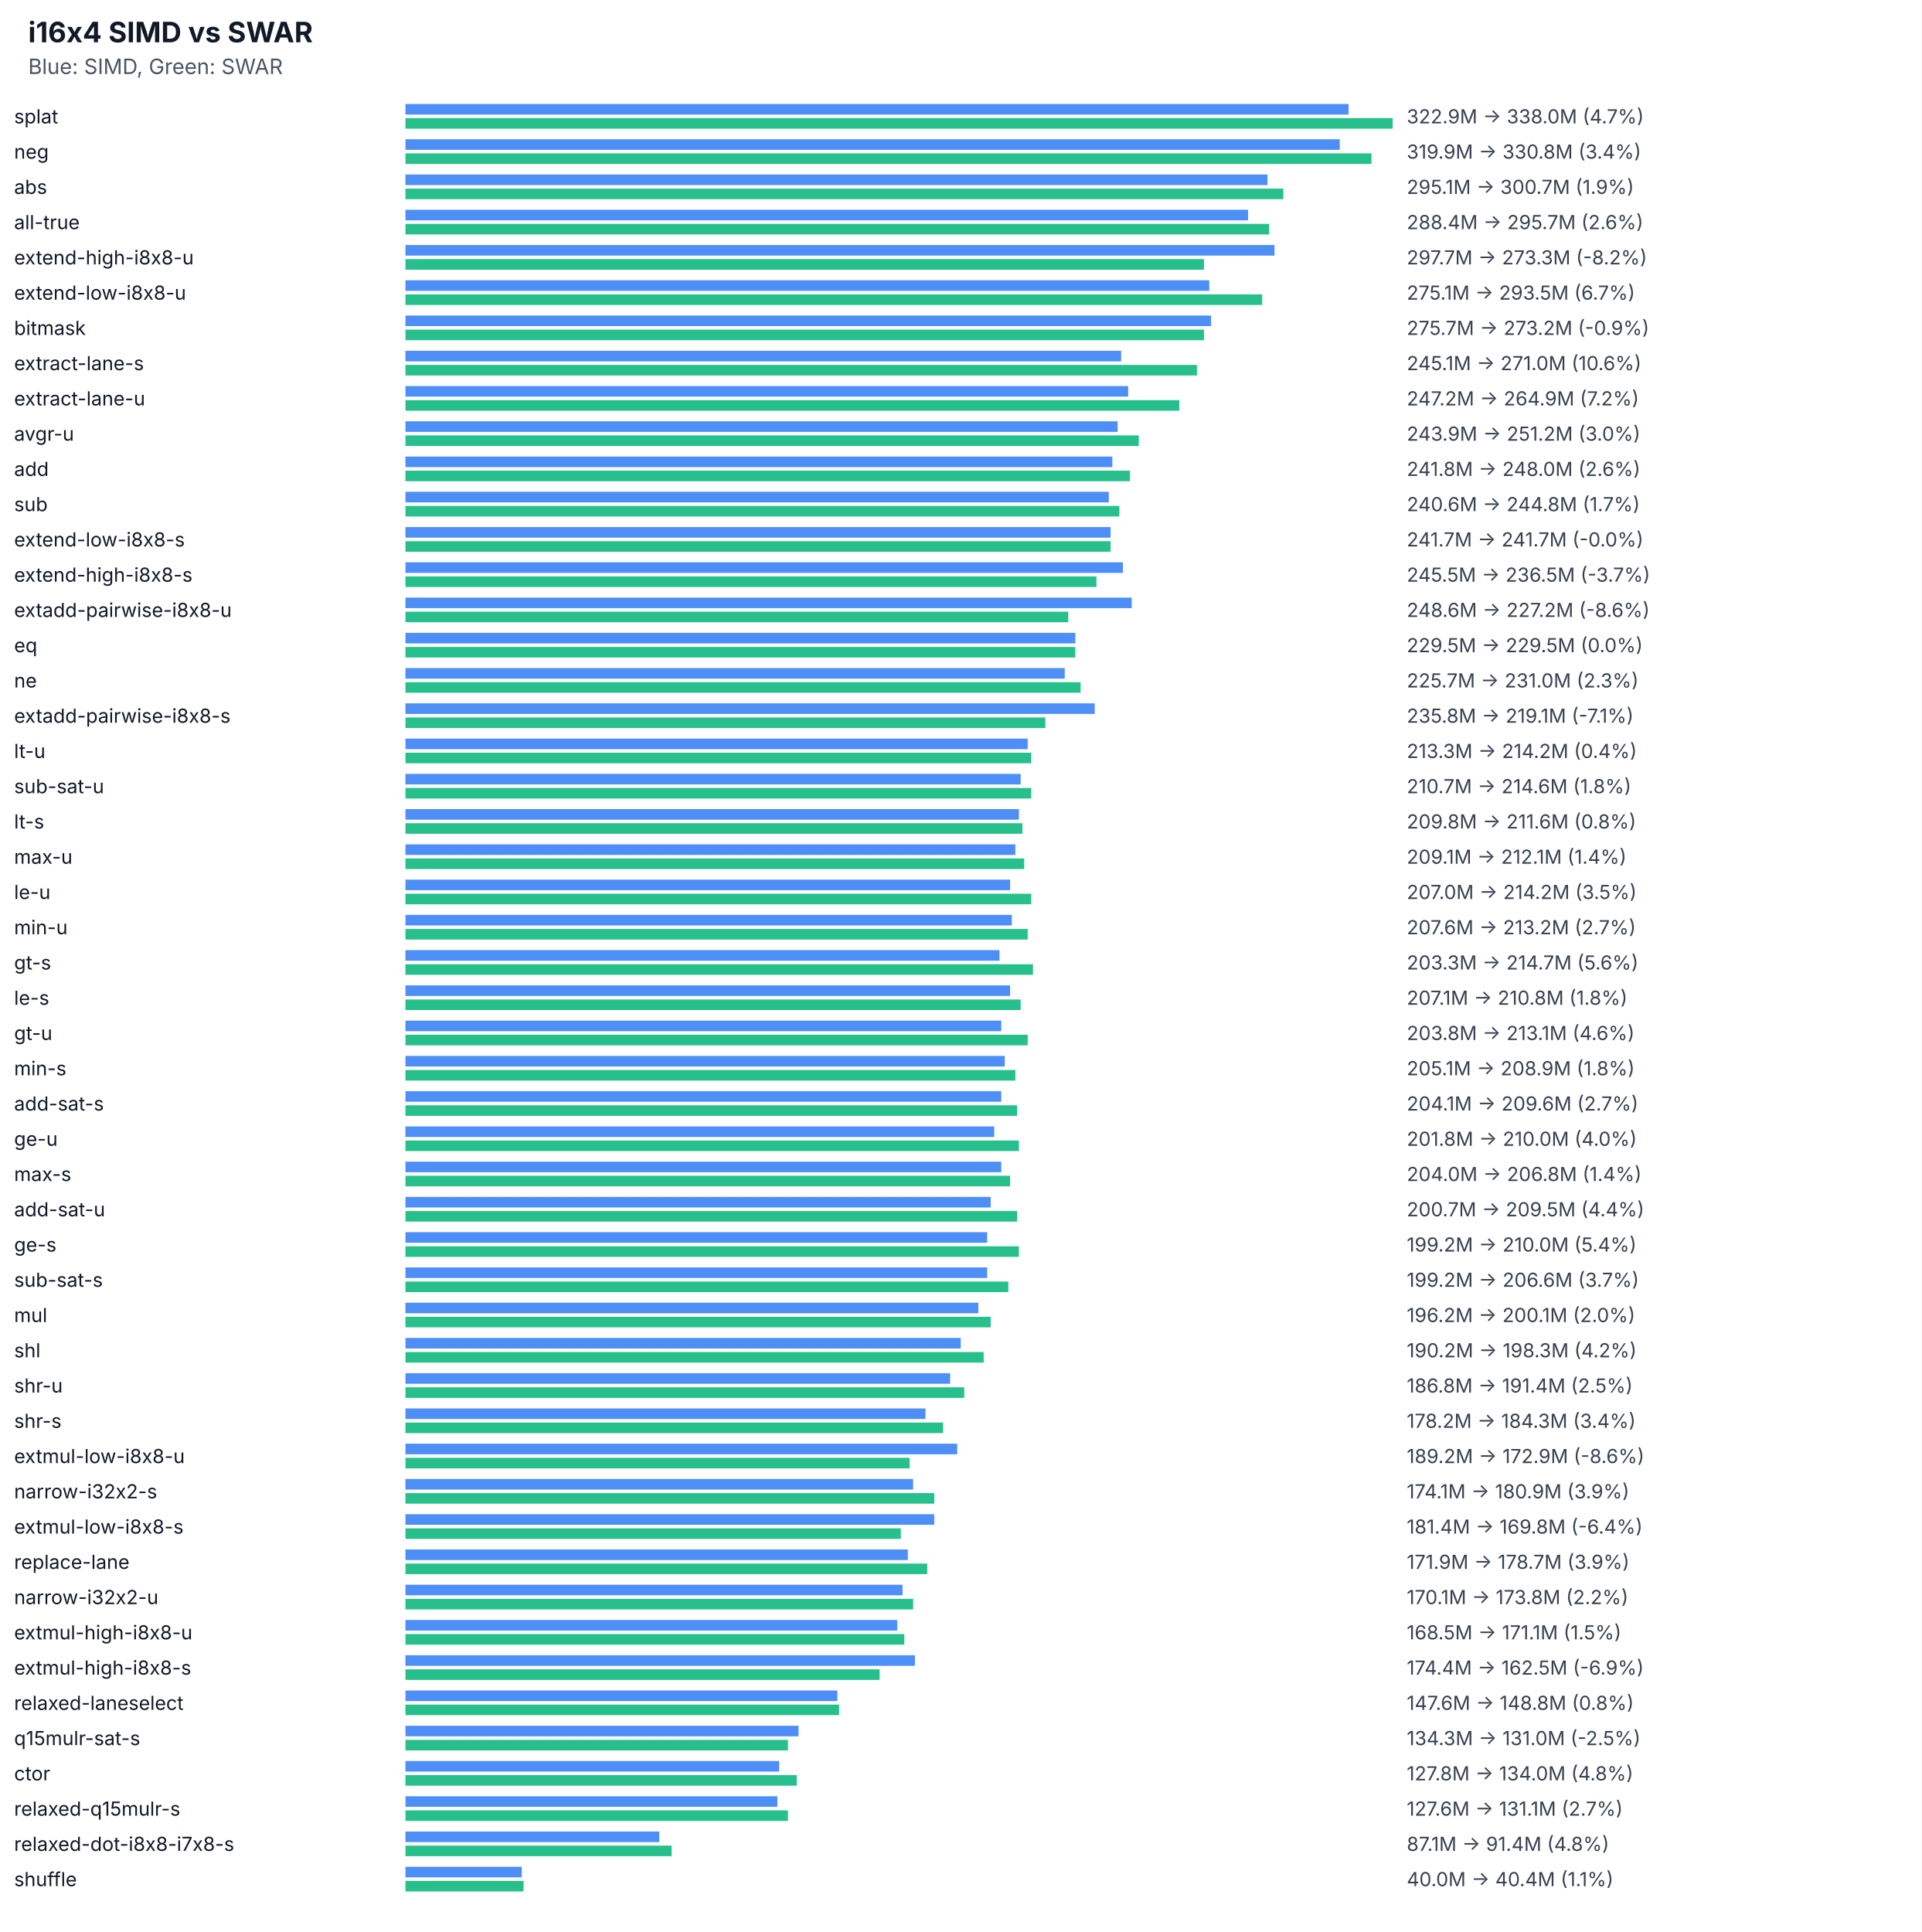
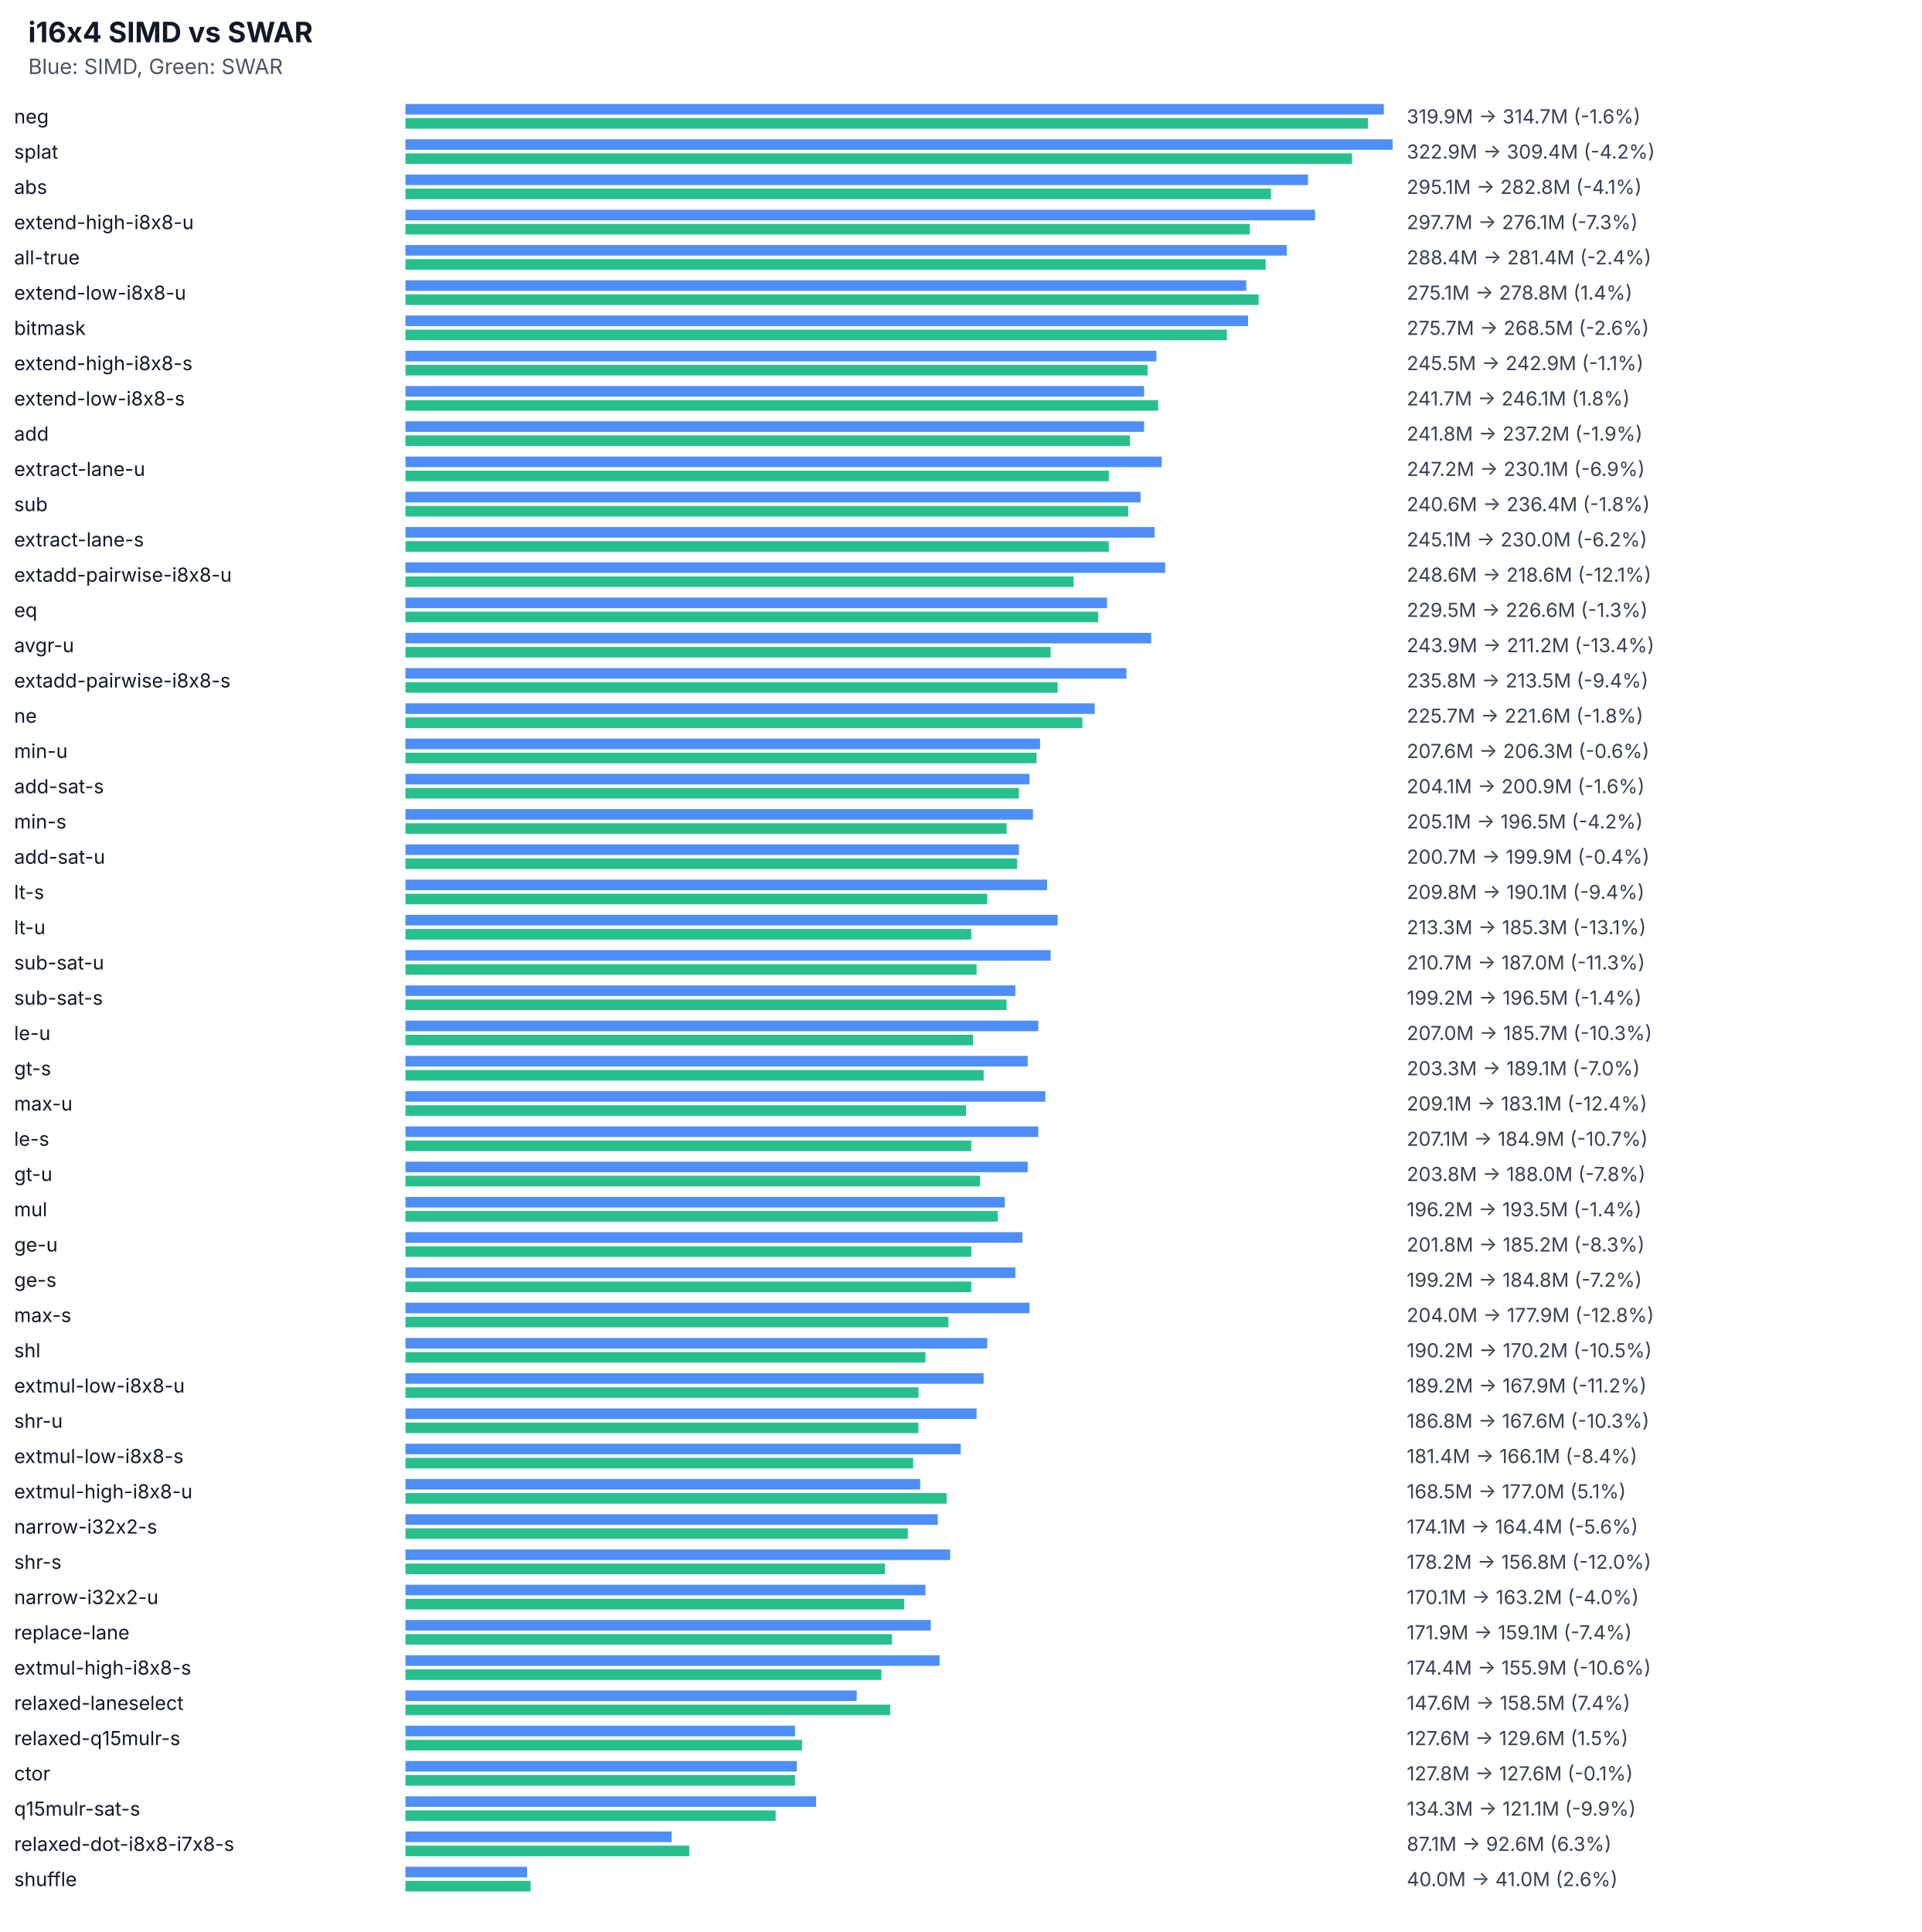
<svg xmlns="http://www.w3.org/2000/svg" width="1090" height="1096" viewBox="0 0 1090 1096">
  <rect x="0" y="0" width="1090" height="1096" fill="#ffffff" />
  <text x="16" y="24" font-family="Inter, Arial, sans-serif" font-size="16" font-weight="700" fill="#111827">i16x4 SIMD vs SWAR</text>
  <text x="16" y="42" font-family="Inter, Arial, sans-serif" font-size="12" fill="#4b5563">Blue: SIMD, Green: SWAR</text>
-   <text x="8" y="70" font-family="Inter, Arial, sans-serif" font-size="11" fill="#111827">splat</text>
-   <rect x="230" y="59" width="535" height="6" fill="#3b82f6" opacity="0.9" />
-   <rect x="230" y="67" width="560" height="6" fill="#10b981" opacity="0.9" />
-   <text x="798" y="70" font-family="Inter, Arial, sans-serif" font-size="11" fill="#374151">322.9M -&gt; 338.0M (4.7%)</text>
-   <text x="8" y="90" font-family="Inter, Arial, sans-serif" font-size="11" fill="#111827">neg</text>
-   <rect x="230" y="79" width="530" height="6" fill="#3b82f6" opacity="0.9" />
-   <rect x="230" y="87" width="548" height="6" fill="#10b981" opacity="0.9" />
-   <text x="798" y="90" font-family="Inter, Arial, sans-serif" font-size="11" fill="#374151">319.9M -&gt; 330.8M (3.4%)</text>
+   <text x="8" y="70" font-family="Inter, Arial, sans-serif" font-size="11" fill="#111827">neg</text>
+   <rect x="230" y="59" width="555" height="6" fill="#3b82f6" opacity="0.9" />
+   <rect x="230" y="67" width="546" height="6" fill="#10b981" opacity="0.9" />
+   <text x="798" y="70" font-family="Inter, Arial, sans-serif" font-size="11" fill="#374151">319.9M -&gt; 314.7M (-1.6%)</text>
+   <text x="8" y="90" font-family="Inter, Arial, sans-serif" font-size="11" fill="#111827">splat</text>
+   <rect x="230" y="79" width="560" height="6" fill="#3b82f6" opacity="0.9" />
+   <rect x="230" y="87" width="537" height="6" fill="#10b981" opacity="0.9" />
+   <text x="798" y="90" font-family="Inter, Arial, sans-serif" font-size="11" fill="#374151">322.9M -&gt; 309.4M (-4.2%)</text>
  <text x="8" y="110" font-family="Inter, Arial, sans-serif" font-size="11" fill="#111827">abs</text>
-   <rect x="230" y="99" width="489" height="6" fill="#3b82f6" opacity="0.9" />
-   <rect x="230" y="107" width="498" height="6" fill="#10b981" opacity="0.9" />
-   <text x="798" y="110" font-family="Inter, Arial, sans-serif" font-size="11" fill="#374151">295.1M -&gt; 300.7M (1.9%)</text>
-   <text x="8" y="130" font-family="Inter, Arial, sans-serif" font-size="11" fill="#111827">all-true</text>
-   <rect x="230" y="119" width="478" height="6" fill="#3b82f6" opacity="0.9" />
-   <rect x="230" y="127" width="490" height="6" fill="#10b981" opacity="0.9" />
-   <text x="798" y="130" font-family="Inter, Arial, sans-serif" font-size="11" fill="#374151">288.4M -&gt; 295.7M (2.6%)</text>
-   <text x="8" y="150" font-family="Inter, Arial, sans-serif" font-size="11" fill="#111827">extend-high-i8x8-u</text>
-   <rect x="230" y="139" width="493" height="6" fill="#3b82f6" opacity="0.9" />
-   <rect x="230" y="147" width="453" height="6" fill="#10b981" opacity="0.9" />
-   <text x="798" y="150" font-family="Inter, Arial, sans-serif" font-size="11" fill="#374151">297.7M -&gt; 273.3M (-8.2%)</text>
+   <rect x="230" y="99" width="512" height="6" fill="#3b82f6" opacity="0.9" />
+   <rect x="230" y="107" width="491" height="6" fill="#10b981" opacity="0.9" />
+   <text x="798" y="110" font-family="Inter, Arial, sans-serif" font-size="11" fill="#374151">295.1M -&gt; 282.8M (-4.1%)</text>
+   <text x="8" y="130" font-family="Inter, Arial, sans-serif" font-size="11" fill="#111827">extend-high-i8x8-u</text>
+   <rect x="230" y="119" width="516" height="6" fill="#3b82f6" opacity="0.9" />
+   <rect x="230" y="127" width="479" height="6" fill="#10b981" opacity="0.9" />
+   <text x="798" y="130" font-family="Inter, Arial, sans-serif" font-size="11" fill="#374151">297.7M -&gt; 276.1M (-7.3%)</text>
+   <text x="8" y="150" font-family="Inter, Arial, sans-serif" font-size="11" fill="#111827">all-true</text>
+   <rect x="230" y="139" width="500" height="6" fill="#3b82f6" opacity="0.9" />
+   <rect x="230" y="147" width="488" height="6" fill="#10b981" opacity="0.9" />
+   <text x="798" y="150" font-family="Inter, Arial, sans-serif" font-size="11" fill="#374151">288.4M -&gt; 281.4M (-2.4%)</text>
  <text x="8" y="170" font-family="Inter, Arial, sans-serif" font-size="11" fill="#111827">extend-low-i8x8-u</text>
-   <rect x="230" y="159" width="456" height="6" fill="#3b82f6" opacity="0.9" />
-   <rect x="230" y="167" width="486" height="6" fill="#10b981" opacity="0.9" />
-   <text x="798" y="170" font-family="Inter, Arial, sans-serif" font-size="11" fill="#374151">275.1M -&gt; 293.5M (6.7%)</text>
+   <rect x="230" y="159" width="477" height="6" fill="#3b82f6" opacity="0.9" />
+   <rect x="230" y="167" width="484" height="6" fill="#10b981" opacity="0.9" />
+   <text x="798" y="170" font-family="Inter, Arial, sans-serif" font-size="11" fill="#374151">275.1M -&gt; 278.8M (1.4%)</text>
  <text x="8" y="190" font-family="Inter, Arial, sans-serif" font-size="11" fill="#111827">bitmask</text>
-   <rect x="230" y="179" width="457" height="6" fill="#3b82f6" opacity="0.9" />
-   <rect x="230" y="187" width="453" height="6" fill="#10b981" opacity="0.9" />
-   <text x="798" y="190" font-family="Inter, Arial, sans-serif" font-size="11" fill="#374151">275.7M -&gt; 273.2M (-0.9%)</text>
-   <text x="8" y="210" font-family="Inter, Arial, sans-serif" font-size="11" fill="#111827">extract-lane-s</text>
-   <rect x="230" y="199" width="406" height="6" fill="#3b82f6" opacity="0.9" />
-   <rect x="230" y="207" width="449" height="6" fill="#10b981" opacity="0.9" />
-   <text x="798" y="210" font-family="Inter, Arial, sans-serif" font-size="11" fill="#374151">245.1M -&gt; 271.0M (10.6%)</text>
-   <text x="8" y="230" font-family="Inter, Arial, sans-serif" font-size="11" fill="#111827">extract-lane-u</text>
-   <rect x="230" y="219" width="410" height="6" fill="#3b82f6" opacity="0.9" />
-   <rect x="230" y="227" width="439" height="6" fill="#10b981" opacity="0.9" />
-   <text x="798" y="230" font-family="Inter, Arial, sans-serif" font-size="11" fill="#374151">247.2M -&gt; 264.9M (7.2%)</text>
-   <text x="8" y="250" font-family="Inter, Arial, sans-serif" font-size="11" fill="#111827">avgr-u</text>
-   <rect x="230" y="239" width="404" height="6" fill="#3b82f6" opacity="0.9" />
-   <rect x="230" y="247" width="416" height="6" fill="#10b981" opacity="0.9" />
-   <text x="798" y="250" font-family="Inter, Arial, sans-serif" font-size="11" fill="#374151">243.9M -&gt; 251.2M (3.0%)</text>
-   <text x="8" y="270" font-family="Inter, Arial, sans-serif" font-size="11" fill="#111827">add</text>
-   <rect x="230" y="259" width="401" height="6" fill="#3b82f6" opacity="0.9" />
-   <rect x="230" y="267" width="411" height="6" fill="#10b981" opacity="0.9" />
-   <text x="798" y="270" font-family="Inter, Arial, sans-serif" font-size="11" fill="#374151">241.8M -&gt; 248.0M (2.6%)</text>
+   <rect x="230" y="179" width="478" height="6" fill="#3b82f6" opacity="0.9" />
+   <rect x="230" y="187" width="466" height="6" fill="#10b981" opacity="0.9" />
+   <text x="798" y="190" font-family="Inter, Arial, sans-serif" font-size="11" fill="#374151">275.7M -&gt; 268.5M (-2.6%)</text>
+   <text x="8" y="210" font-family="Inter, Arial, sans-serif" font-size="11" fill="#111827">extend-high-i8x8-s</text>
+   <rect x="230" y="199" width="426" height="6" fill="#3b82f6" opacity="0.9" />
+   <rect x="230" y="207" width="421" height="6" fill="#10b981" opacity="0.9" />
+   <text x="798" y="210" font-family="Inter, Arial, sans-serif" font-size="11" fill="#374151">245.5M -&gt; 242.9M (-1.1%)</text>
+   <text x="8" y="230" font-family="Inter, Arial, sans-serif" font-size="11" fill="#111827">extend-low-i8x8-s</text>
+   <rect x="230" y="219" width="419" height="6" fill="#3b82f6" opacity="0.9" />
+   <rect x="230" y="227" width="427" height="6" fill="#10b981" opacity="0.9" />
+   <text x="798" y="230" font-family="Inter, Arial, sans-serif" font-size="11" fill="#374151">241.7M -&gt; 246.1M (1.8%)</text>
+   <text x="8" y="250" font-family="Inter, Arial, sans-serif" font-size="11" fill="#111827">add</text>
+   <rect x="230" y="239" width="419" height="6" fill="#3b82f6" opacity="0.9" />
+   <rect x="230" y="247" width="411" height="6" fill="#10b981" opacity="0.9" />
+   <text x="798" y="250" font-family="Inter, Arial, sans-serif" font-size="11" fill="#374151">241.8M -&gt; 237.2M (-1.9%)</text>
+   <text x="8" y="270" font-family="Inter, Arial, sans-serif" font-size="11" fill="#111827">extract-lane-u</text>
+   <rect x="230" y="259" width="429" height="6" fill="#3b82f6" opacity="0.9" />
+   <rect x="230" y="267" width="399" height="6" fill="#10b981" opacity="0.9" />
+   <text x="798" y="270" font-family="Inter, Arial, sans-serif" font-size="11" fill="#374151">247.2M -&gt; 230.1M (-6.9%)</text>
  <text x="8" y="290" font-family="Inter, Arial, sans-serif" font-size="11" fill="#111827">sub</text>
-   <rect x="230" y="279" width="399" height="6" fill="#3b82f6" opacity="0.9" />
-   <rect x="230" y="287" width="405" height="6" fill="#10b981" opacity="0.9" />
-   <text x="798" y="290" font-family="Inter, Arial, sans-serif" font-size="11" fill="#374151">240.6M -&gt; 244.8M (1.7%)</text>
-   <text x="8" y="310" font-family="Inter, Arial, sans-serif" font-size="11" fill="#111827">extend-low-i8x8-s</text>
-   <rect x="230" y="299" width="400" height="6" fill="#3b82f6" opacity="0.9" />
-   <rect x="230" y="307" width="400" height="6" fill="#10b981" opacity="0.9" />
-   <text x="798" y="310" font-family="Inter, Arial, sans-serif" font-size="11" fill="#374151">241.7M -&gt; 241.7M (-0.0%)</text>
-   <text x="8" y="330" font-family="Inter, Arial, sans-serif" font-size="11" fill="#111827">extend-high-i8x8-s</text>
-   <rect x="230" y="319" width="407" height="6" fill="#3b82f6" opacity="0.9" />
-   <rect x="230" y="327" width="392" height="6" fill="#10b981" opacity="0.9" />
-   <text x="798" y="330" font-family="Inter, Arial, sans-serif" font-size="11" fill="#374151">245.5M -&gt; 236.5M (-3.7%)</text>
-   <text x="8" y="350" font-family="Inter, Arial, sans-serif" font-size="11" fill="#111827">extadd-pairwise-i8x8-u</text>
-   <rect x="230" y="339" width="412" height="6" fill="#3b82f6" opacity="0.9" />
-   <rect x="230" y="347" width="376" height="6" fill="#10b981" opacity="0.9" />
-   <text x="798" y="350" font-family="Inter, Arial, sans-serif" font-size="11" fill="#374151">248.6M -&gt; 227.2M (-8.6%)</text>
-   <text x="8" y="370" font-family="Inter, Arial, sans-serif" font-size="11" fill="#111827">eq</text>
-   <rect x="230" y="359" width="380" height="6" fill="#3b82f6" opacity="0.9" />
-   <rect x="230" y="367" width="380" height="6" fill="#10b981" opacity="0.9" />
-   <text x="798" y="370" font-family="Inter, Arial, sans-serif" font-size="11" fill="#374151">229.5M -&gt; 229.5M (0.0%)</text>
-   <text x="8" y="390" font-family="Inter, Arial, sans-serif" font-size="11" fill="#111827">ne</text>
-   <rect x="230" y="379" width="374" height="6" fill="#3b82f6" opacity="0.9" />
-   <rect x="230" y="387" width="383" height="6" fill="#10b981" opacity="0.9" />
-   <text x="798" y="390" font-family="Inter, Arial, sans-serif" font-size="11" fill="#374151">225.7M -&gt; 231.0M (2.3%)</text>
-   <text x="8" y="410" font-family="Inter, Arial, sans-serif" font-size="11" fill="#111827">extadd-pairwise-i8x8-s</text>
+   <rect x="230" y="279" width="417" height="6" fill="#3b82f6" opacity="0.9" />
+   <rect x="230" y="287" width="410" height="6" fill="#10b981" opacity="0.9" />
+   <text x="798" y="290" font-family="Inter, Arial, sans-serif" font-size="11" fill="#374151">240.6M -&gt; 236.4M (-1.8%)</text>
+   <text x="8" y="310" font-family="Inter, Arial, sans-serif" font-size="11" fill="#111827">extract-lane-s</text>
+   <rect x="230" y="299" width="425" height="6" fill="#3b82f6" opacity="0.9" />
+   <rect x="230" y="307" width="399" height="6" fill="#10b981" opacity="0.9" />
+   <text x="798" y="310" font-family="Inter, Arial, sans-serif" font-size="11" fill="#374151">245.1M -&gt; 230.0M (-6.2%)</text>
+   <text x="8" y="330" font-family="Inter, Arial, sans-serif" font-size="11" fill="#111827">extadd-pairwise-i8x8-u</text>
+   <rect x="230" y="319" width="431" height="6" fill="#3b82f6" opacity="0.9" />
+   <rect x="230" y="327" width="379" height="6" fill="#10b981" opacity="0.9" />
+   <text x="798" y="330" font-family="Inter, Arial, sans-serif" font-size="11" fill="#374151">248.6M -&gt; 218.6M (-12.1%)</text>
+   <text x="8" y="350" font-family="Inter, Arial, sans-serif" font-size="11" fill="#111827">eq</text>
+   <rect x="230" y="339" width="398" height="6" fill="#3b82f6" opacity="0.9" />
+   <rect x="230" y="347" width="393" height="6" fill="#10b981" opacity="0.9" />
+   <text x="798" y="350" font-family="Inter, Arial, sans-serif" font-size="11" fill="#374151">229.5M -&gt; 226.6M (-1.3%)</text>
+   <text x="8" y="370" font-family="Inter, Arial, sans-serif" font-size="11" fill="#111827">avgr-u</text>
+   <rect x="230" y="359" width="423" height="6" fill="#3b82f6" opacity="0.9" />
+   <rect x="230" y="367" width="366" height="6" fill="#10b981" opacity="0.9" />
+   <text x="798" y="370" font-family="Inter, Arial, sans-serif" font-size="11" fill="#374151">243.9M -&gt; 211.2M (-13.4%)</text>
+   <text x="8" y="390" font-family="Inter, Arial, sans-serif" font-size="11" fill="#111827">extadd-pairwise-i8x8-s</text>
+   <rect x="230" y="379" width="409" height="6" fill="#3b82f6" opacity="0.9" />
+   <rect x="230" y="387" width="370" height="6" fill="#10b981" opacity="0.9" />
+   <text x="798" y="390" font-family="Inter, Arial, sans-serif" font-size="11" fill="#374151">235.8M -&gt; 213.5M (-9.4%)</text>
+   <text x="8" y="410" font-family="Inter, Arial, sans-serif" font-size="11" fill="#111827">ne</text>
  <rect x="230" y="399" width="391" height="6" fill="#3b82f6" opacity="0.9" />
-   <rect x="230" y="407" width="363" height="6" fill="#10b981" opacity="0.9" />
-   <text x="798" y="410" font-family="Inter, Arial, sans-serif" font-size="11" fill="#374151">235.8M -&gt; 219.1M (-7.1%)</text>
-   <text x="8" y="430" font-family="Inter, Arial, sans-serif" font-size="11" fill="#111827">lt-u</text>
-   <rect x="230" y="419" width="353" height="6" fill="#3b82f6" opacity="0.9" />
-   <rect x="230" y="427" width="355" height="6" fill="#10b981" opacity="0.9" />
-   <text x="798" y="430" font-family="Inter, Arial, sans-serif" font-size="11" fill="#374151">213.3M -&gt; 214.2M (0.4%)</text>
-   <text x="8" y="450" font-family="Inter, Arial, sans-serif" font-size="11" fill="#111827">sub-sat-u</text>
-   <rect x="230" y="439" width="349" height="6" fill="#3b82f6" opacity="0.9" />
-   <rect x="230" y="447" width="355" height="6" fill="#10b981" opacity="0.9" />
-   <text x="798" y="450" font-family="Inter, Arial, sans-serif" font-size="11" fill="#374151">210.7M -&gt; 214.6M (1.8%)</text>
-   <text x="8" y="470" font-family="Inter, Arial, sans-serif" font-size="11" fill="#111827">lt-s</text>
-   <rect x="230" y="459" width="348" height="6" fill="#3b82f6" opacity="0.9" />
-   <rect x="230" y="467" width="350" height="6" fill="#10b981" opacity="0.9" />
-   <text x="798" y="470" font-family="Inter, Arial, sans-serif" font-size="11" fill="#374151">209.8M -&gt; 211.6M (0.8%)</text>
-   <text x="8" y="490" font-family="Inter, Arial, sans-serif" font-size="11" fill="#111827">max-u</text>
-   <rect x="230" y="479" width="346" height="6" fill="#3b82f6" opacity="0.9" />
-   <rect x="230" y="487" width="351" height="6" fill="#10b981" opacity="0.9" />
-   <text x="798" y="490" font-family="Inter, Arial, sans-serif" font-size="11" fill="#374151">209.1M -&gt; 212.1M (1.4%)</text>
-   <text x="8" y="510" font-family="Inter, Arial, sans-serif" font-size="11" fill="#111827">le-u</text>
-   <rect x="230" y="499" width="343" height="6" fill="#3b82f6" opacity="0.9" />
-   <rect x="230" y="507" width="355" height="6" fill="#10b981" opacity="0.9" />
-   <text x="798" y="510" font-family="Inter, Arial, sans-serif" font-size="11" fill="#374151">207.0M -&gt; 214.2M (3.5%)</text>
-   <text x="8" y="530" font-family="Inter, Arial, sans-serif" font-size="11" fill="#111827">min-u</text>
-   <rect x="230" y="519" width="344" height="6" fill="#3b82f6" opacity="0.9" />
-   <rect x="230" y="527" width="353" height="6" fill="#10b981" opacity="0.9" />
-   <text x="798" y="530" font-family="Inter, Arial, sans-serif" font-size="11" fill="#374151">207.6M -&gt; 213.2M (2.7%)</text>
-   <text x="8" y="550" font-family="Inter, Arial, sans-serif" font-size="11" fill="#111827">gt-s</text>
-   <rect x="230" y="539" width="337" height="6" fill="#3b82f6" opacity="0.9" />
-   <rect x="230" y="547" width="356" height="6" fill="#10b981" opacity="0.9" />
-   <text x="798" y="550" font-family="Inter, Arial, sans-serif" font-size="11" fill="#374151">203.3M -&gt; 214.7M (5.6%)</text>
-   <text x="8" y="570" font-family="Inter, Arial, sans-serif" font-size="11" fill="#111827">le-s</text>
-   <rect x="230" y="559" width="343" height="6" fill="#3b82f6" opacity="0.9" />
-   <rect x="230" y="567" width="349" height="6" fill="#10b981" opacity="0.9" />
-   <text x="798" y="570" font-family="Inter, Arial, sans-serif" font-size="11" fill="#374151">207.1M -&gt; 210.8M (1.8%)</text>
-   <text x="8" y="590" font-family="Inter, Arial, sans-serif" font-size="11" fill="#111827">gt-u</text>
-   <rect x="230" y="579" width="338" height="6" fill="#3b82f6" opacity="0.9" />
-   <rect x="230" y="587" width="353" height="6" fill="#10b981" opacity="0.9" />
-   <text x="798" y="590" font-family="Inter, Arial, sans-serif" font-size="11" fill="#374151">203.8M -&gt; 213.1M (4.6%)</text>
-   <text x="8" y="610" font-family="Inter, Arial, sans-serif" font-size="11" fill="#111827">min-s</text>
-   <rect x="230" y="599" width="340" height="6" fill="#3b82f6" opacity="0.9" />
-   <rect x="230" y="607" width="346" height="6" fill="#10b981" opacity="0.9" />
-   <text x="798" y="610" font-family="Inter, Arial, sans-serif" font-size="11" fill="#374151">205.1M -&gt; 208.9M (1.8%)</text>
-   <text x="8" y="630" font-family="Inter, Arial, sans-serif" font-size="11" fill="#111827">add-sat-s</text>
-   <rect x="230" y="619" width="338" height="6" fill="#3b82f6" opacity="0.9" />
-   <rect x="230" y="627" width="347" height="6" fill="#10b981" opacity="0.9" />
-   <text x="798" y="630" font-family="Inter, Arial, sans-serif" font-size="11" fill="#374151">204.1M -&gt; 209.6M (2.7%)</text>
-   <text x="8" y="650" font-family="Inter, Arial, sans-serif" font-size="11" fill="#111827">ge-u</text>
-   <rect x="230" y="639" width="334" height="6" fill="#3b82f6" opacity="0.9" />
-   <rect x="230" y="647" width="348" height="6" fill="#10b981" opacity="0.9" />
-   <text x="798" y="650" font-family="Inter, Arial, sans-serif" font-size="11" fill="#374151">201.8M -&gt; 210.0M (4.0%)</text>
-   <text x="8" y="670" font-family="Inter, Arial, sans-serif" font-size="11" fill="#111827">max-s</text>
-   <rect x="230" y="659" width="338" height="6" fill="#3b82f6" opacity="0.9" />
-   <rect x="230" y="667" width="343" height="6" fill="#10b981" opacity="0.9" />
-   <text x="798" y="670" font-family="Inter, Arial, sans-serif" font-size="11" fill="#374151">204.0M -&gt; 206.8M (1.4%)</text>
-   <text x="8" y="690" font-family="Inter, Arial, sans-serif" font-size="11" fill="#111827">add-sat-u</text>
-   <rect x="230" y="679" width="332" height="6" fill="#3b82f6" opacity="0.9" />
-   <rect x="230" y="687" width="347" height="6" fill="#10b981" opacity="0.9" />
-   <text x="798" y="690" font-family="Inter, Arial, sans-serif" font-size="11" fill="#374151">200.7M -&gt; 209.5M (4.4%)</text>
-   <text x="8" y="710" font-family="Inter, Arial, sans-serif" font-size="11" fill="#111827">ge-s</text>
-   <rect x="230" y="699" width="330" height="6" fill="#3b82f6" opacity="0.9" />
-   <rect x="230" y="707" width="348" height="6" fill="#10b981" opacity="0.9" />
-   <text x="798" y="710" font-family="Inter, Arial, sans-serif" font-size="11" fill="#374151">199.2M -&gt; 210.0M (5.4%)</text>
-   <text x="8" y="730" font-family="Inter, Arial, sans-serif" font-size="11" fill="#111827">sub-sat-s</text>
-   <rect x="230" y="719" width="330" height="6" fill="#3b82f6" opacity="0.9" />
-   <rect x="230" y="727" width="342" height="6" fill="#10b981" opacity="0.9" />
-   <text x="798" y="730" font-family="Inter, Arial, sans-serif" font-size="11" fill="#374151">199.2M -&gt; 206.6M (3.7%)</text>
-   <text x="8" y="750" font-family="Inter, Arial, sans-serif" font-size="11" fill="#111827">mul</text>
-   <rect x="230" y="739" width="325" height="6" fill="#3b82f6" opacity="0.9" />
-   <rect x="230" y="747" width="332" height="6" fill="#10b981" opacity="0.9" />
-   <text x="798" y="750" font-family="Inter, Arial, sans-serif" font-size="11" fill="#374151">196.2M -&gt; 200.1M (2.0%)</text>
+   <rect x="230" y="407" width="384" height="6" fill="#10b981" opacity="0.9" />
+   <text x="798" y="410" font-family="Inter, Arial, sans-serif" font-size="11" fill="#374151">225.7M -&gt; 221.6M (-1.8%)</text>
+   <text x="8" y="430" font-family="Inter, Arial, sans-serif" font-size="11" fill="#111827">min-u</text>
+   <rect x="230" y="419" width="360" height="6" fill="#3b82f6" opacity="0.9" />
+   <rect x="230" y="427" width="358" height="6" fill="#10b981" opacity="0.9" />
+   <text x="798" y="430" font-family="Inter, Arial, sans-serif" font-size="11" fill="#374151">207.6M -&gt; 206.3M (-0.6%)</text>
+   <text x="8" y="450" font-family="Inter, Arial, sans-serif" font-size="11" fill="#111827">add-sat-s</text>
+   <rect x="230" y="439" width="354" height="6" fill="#3b82f6" opacity="0.9" />
+   <rect x="230" y="447" width="348" height="6" fill="#10b981" opacity="0.9" />
+   <text x="798" y="450" font-family="Inter, Arial, sans-serif" font-size="11" fill="#374151">204.1M -&gt; 200.9M (-1.6%)</text>
+   <text x="8" y="470" font-family="Inter, Arial, sans-serif" font-size="11" fill="#111827">min-s</text>
+   <rect x="230" y="459" width="356" height="6" fill="#3b82f6" opacity="0.9" />
+   <rect x="230" y="467" width="341" height="6" fill="#10b981" opacity="0.9" />
+   <text x="798" y="470" font-family="Inter, Arial, sans-serif" font-size="11" fill="#374151">205.1M -&gt; 196.5M (-4.2%)</text>
+   <text x="8" y="490" font-family="Inter, Arial, sans-serif" font-size="11" fill="#111827">add-sat-u</text>
+   <rect x="230" y="479" width="348" height="6" fill="#3b82f6" opacity="0.9" />
+   <rect x="230" y="487" width="347" height="6" fill="#10b981" opacity="0.9" />
+   <text x="798" y="490" font-family="Inter, Arial, sans-serif" font-size="11" fill="#374151">200.7M -&gt; 199.9M (-0.4%)</text>
+   <text x="8" y="510" font-family="Inter, Arial, sans-serif" font-size="11" fill="#111827">lt-s</text>
+   <rect x="230" y="499" width="364" height="6" fill="#3b82f6" opacity="0.9" />
+   <rect x="230" y="507" width="330" height="6" fill="#10b981" opacity="0.9" />
+   <text x="798" y="510" font-family="Inter, Arial, sans-serif" font-size="11" fill="#374151">209.8M -&gt; 190.1M (-9.4%)</text>
+   <text x="8" y="530" font-family="Inter, Arial, sans-serif" font-size="11" fill="#111827">lt-u</text>
+   <rect x="230" y="519" width="370" height="6" fill="#3b82f6" opacity="0.9" />
+   <rect x="230" y="527" width="321" height="6" fill="#10b981" opacity="0.9" />
+   <text x="798" y="530" font-family="Inter, Arial, sans-serif" font-size="11" fill="#374151">213.3M -&gt; 185.3M (-13.1%)</text>
+   <text x="8" y="550" font-family="Inter, Arial, sans-serif" font-size="11" fill="#111827">sub-sat-u</text>
+   <rect x="230" y="539" width="366" height="6" fill="#3b82f6" opacity="0.9" />
+   <rect x="230" y="547" width="324" height="6" fill="#10b981" opacity="0.9" />
+   <text x="798" y="550" font-family="Inter, Arial, sans-serif" font-size="11" fill="#374151">210.7M -&gt; 187.0M (-11.3%)</text>
+   <text x="8" y="570" font-family="Inter, Arial, sans-serif" font-size="11" fill="#111827">sub-sat-s</text>
+   <rect x="230" y="559" width="346" height="6" fill="#3b82f6" opacity="0.9" />
+   <rect x="230" y="567" width="341" height="6" fill="#10b981" opacity="0.9" />
+   <text x="798" y="570" font-family="Inter, Arial, sans-serif" font-size="11" fill="#374151">199.2M -&gt; 196.5M (-1.4%)</text>
+   <text x="8" y="590" font-family="Inter, Arial, sans-serif" font-size="11" fill="#111827">le-u</text>
+   <rect x="230" y="579" width="359" height="6" fill="#3b82f6" opacity="0.9" />
+   <rect x="230" y="587" width="322" height="6" fill="#10b981" opacity="0.9" />
+   <text x="798" y="590" font-family="Inter, Arial, sans-serif" font-size="11" fill="#374151">207.0M -&gt; 185.7M (-10.3%)</text>
+   <text x="8" y="610" font-family="Inter, Arial, sans-serif" font-size="11" fill="#111827">gt-s</text>
+   <rect x="230" y="599" width="353" height="6" fill="#3b82f6" opacity="0.9" />
+   <rect x="230" y="607" width="328" height="6" fill="#10b981" opacity="0.9" />
+   <text x="798" y="610" font-family="Inter, Arial, sans-serif" font-size="11" fill="#374151">203.3M -&gt; 189.1M (-7.0%)</text>
+   <text x="8" y="630" font-family="Inter, Arial, sans-serif" font-size="11" fill="#111827">max-u</text>
+   <rect x="230" y="619" width="363" height="6" fill="#3b82f6" opacity="0.9" />
+   <rect x="230" y="627" width="318" height="6" fill="#10b981" opacity="0.9" />
+   <text x="798" y="630" font-family="Inter, Arial, sans-serif" font-size="11" fill="#374151">209.1M -&gt; 183.1M (-12.4%)</text>
+   <text x="8" y="650" font-family="Inter, Arial, sans-serif" font-size="11" fill="#111827">le-s</text>
+   <rect x="230" y="639" width="359" height="6" fill="#3b82f6" opacity="0.9" />
+   <rect x="230" y="647" width="321" height="6" fill="#10b981" opacity="0.9" />
+   <text x="798" y="650" font-family="Inter, Arial, sans-serif" font-size="11" fill="#374151">207.1M -&gt; 184.9M (-10.7%)</text>
+   <text x="8" y="670" font-family="Inter, Arial, sans-serif" font-size="11" fill="#111827">gt-u</text>
+   <rect x="230" y="659" width="353" height="6" fill="#3b82f6" opacity="0.9" />
+   <rect x="230" y="667" width="326" height="6" fill="#10b981" opacity="0.9" />
+   <text x="798" y="670" font-family="Inter, Arial, sans-serif" font-size="11" fill="#374151">203.8M -&gt; 188.0M (-7.8%)</text>
+   <text x="8" y="690" font-family="Inter, Arial, sans-serif" font-size="11" fill="#111827">mul</text>
+   <rect x="230" y="679" width="340" height="6" fill="#3b82f6" opacity="0.9" />
+   <rect x="230" y="687" width="336" height="6" fill="#10b981" opacity="0.9" />
+   <text x="798" y="690" font-family="Inter, Arial, sans-serif" font-size="11" fill="#374151">196.2M -&gt; 193.5M (-1.4%)</text>
+   <text x="8" y="710" font-family="Inter, Arial, sans-serif" font-size="11" fill="#111827">ge-u</text>
+   <rect x="230" y="699" width="350" height="6" fill="#3b82f6" opacity="0.9" />
+   <rect x="230" y="707" width="321" height="6" fill="#10b981" opacity="0.9" />
+   <text x="798" y="710" font-family="Inter, Arial, sans-serif" font-size="11" fill="#374151">201.8M -&gt; 185.2M (-8.3%)</text>
+   <text x="8" y="730" font-family="Inter, Arial, sans-serif" font-size="11" fill="#111827">ge-s</text>
+   <rect x="230" y="719" width="346" height="6" fill="#3b82f6" opacity="0.9" />
+   <rect x="230" y="727" width="321" height="6" fill="#10b981" opacity="0.9" />
+   <text x="798" y="730" font-family="Inter, Arial, sans-serif" font-size="11" fill="#374151">199.2M -&gt; 184.8M (-7.2%)</text>
+   <text x="8" y="750" font-family="Inter, Arial, sans-serif" font-size="11" fill="#111827">max-s</text>
+   <rect x="230" y="739" width="354" height="6" fill="#3b82f6" opacity="0.9" />
+   <rect x="230" y="747" width="308" height="6" fill="#10b981" opacity="0.9" />
+   <text x="798" y="750" font-family="Inter, Arial, sans-serif" font-size="11" fill="#374151">204.0M -&gt; 177.9M (-12.8%)</text>
  <text x="8" y="770" font-family="Inter, Arial, sans-serif" font-size="11" fill="#111827">shl</text>
-   <rect x="230" y="759" width="315" height="6" fill="#3b82f6" opacity="0.9" />
-   <rect x="230" y="767" width="328" height="6" fill="#10b981" opacity="0.9" />
-   <text x="798" y="770" font-family="Inter, Arial, sans-serif" font-size="11" fill="#374151">190.2M -&gt; 198.3M (4.2%)</text>
-   <text x="8" y="790" font-family="Inter, Arial, sans-serif" font-size="11" fill="#111827">shr-u</text>
-   <rect x="230" y="779" width="309" height="6" fill="#3b82f6" opacity="0.9" />
-   <rect x="230" y="787" width="317" height="6" fill="#10b981" opacity="0.9" />
-   <text x="798" y="790" font-family="Inter, Arial, sans-serif" font-size="11" fill="#374151">186.8M -&gt; 191.4M (2.5%)</text>
-   <text x="8" y="810" font-family="Inter, Arial, sans-serif" font-size="11" fill="#111827">shr-s</text>
-   <rect x="230" y="799" width="295" height="6" fill="#3b82f6" opacity="0.9" />
-   <rect x="230" y="807" width="305" height="6" fill="#10b981" opacity="0.9" />
-   <text x="798" y="810" font-family="Inter, Arial, sans-serif" font-size="11" fill="#374151">178.2M -&gt; 184.3M (3.4%)</text>
-   <text x="8" y="830" font-family="Inter, Arial, sans-serif" font-size="11" fill="#111827">extmul-low-i8x8-u</text>
-   <rect x="230" y="819" width="313" height="6" fill="#3b82f6" opacity="0.9" />
-   <rect x="230" y="827" width="286" height="6" fill="#10b981" opacity="0.9" />
-   <text x="798" y="830" font-family="Inter, Arial, sans-serif" font-size="11" fill="#374151">189.2M -&gt; 172.9M (-8.6%)</text>
-   <text x="8" y="850" font-family="Inter, Arial, sans-serif" font-size="11" fill="#111827">narrow-i32x2-s</text>
-   <rect x="230" y="839" width="288" height="6" fill="#3b82f6" opacity="0.9" />
-   <rect x="230" y="847" width="300" height="6" fill="#10b981" opacity="0.9" />
-   <text x="798" y="850" font-family="Inter, Arial, sans-serif" font-size="11" fill="#374151">174.1M -&gt; 180.9M (3.9%)</text>
-   <text x="8" y="870" font-family="Inter, Arial, sans-serif" font-size="11" fill="#111827">extmul-low-i8x8-s</text>
-   <rect x="230" y="859" width="300" height="6" fill="#3b82f6" opacity="0.9" />
-   <rect x="230" y="867" width="281" height="6" fill="#10b981" opacity="0.9" />
-   <text x="798" y="870" font-family="Inter, Arial, sans-serif" font-size="11" fill="#374151">181.4M -&gt; 169.8M (-6.4%)</text>
-   <text x="8" y="890" font-family="Inter, Arial, sans-serif" font-size="11" fill="#111827">replace-lane</text>
-   <rect x="230" y="879" width="285" height="6" fill="#3b82f6" opacity="0.9" />
-   <rect x="230" y="887" width="296" height="6" fill="#10b981" opacity="0.9" />
-   <text x="798" y="890" font-family="Inter, Arial, sans-serif" font-size="11" fill="#374151">171.9M -&gt; 178.7M (3.9%)</text>
+   <rect x="230" y="759" width="330" height="6" fill="#3b82f6" opacity="0.9" />
+   <rect x="230" y="767" width="295" height="6" fill="#10b981" opacity="0.9" />
+   <text x="798" y="770" font-family="Inter, Arial, sans-serif" font-size="11" fill="#374151">190.2M -&gt; 170.2M (-10.5%)</text>
+   <text x="8" y="790" font-family="Inter, Arial, sans-serif" font-size="11" fill="#111827">extmul-low-i8x8-u</text>
+   <rect x="230" y="779" width="328" height="6" fill="#3b82f6" opacity="0.9" />
+   <rect x="230" y="787" width="291" height="6" fill="#10b981" opacity="0.9" />
+   <text x="798" y="790" font-family="Inter, Arial, sans-serif" font-size="11" fill="#374151">189.2M -&gt; 167.9M (-11.2%)</text>
+   <text x="8" y="810" font-family="Inter, Arial, sans-serif" font-size="11" fill="#111827">shr-u</text>
+   <rect x="230" y="799" width="324" height="6" fill="#3b82f6" opacity="0.9" />
+   <rect x="230" y="807" width="291" height="6" fill="#10b981" opacity="0.9" />
+   <text x="798" y="810" font-family="Inter, Arial, sans-serif" font-size="11" fill="#374151">186.8M -&gt; 167.6M (-10.3%)</text>
+   <text x="8" y="830" font-family="Inter, Arial, sans-serif" font-size="11" fill="#111827">extmul-low-i8x8-s</text>
+   <rect x="230" y="819" width="315" height="6" fill="#3b82f6" opacity="0.9" />
+   <rect x="230" y="827" width="288" height="6" fill="#10b981" opacity="0.9" />
+   <text x="798" y="830" font-family="Inter, Arial, sans-serif" font-size="11" fill="#374151">181.4M -&gt; 166.1M (-8.4%)</text>
+   <text x="8" y="850" font-family="Inter, Arial, sans-serif" font-size="11" fill="#111827">extmul-high-i8x8-u</text>
+   <rect x="230" y="839" width="292" height="6" fill="#3b82f6" opacity="0.9" />
+   <rect x="230" y="847" width="307" height="6" fill="#10b981" opacity="0.9" />
+   <text x="798" y="850" font-family="Inter, Arial, sans-serif" font-size="11" fill="#374151">168.5M -&gt; 177.0M (5.1%)</text>
+   <text x="8" y="870" font-family="Inter, Arial, sans-serif" font-size="11" fill="#111827">narrow-i32x2-s</text>
+   <rect x="230" y="859" width="302" height="6" fill="#3b82f6" opacity="0.9" />
+   <rect x="230" y="867" width="285" height="6" fill="#10b981" opacity="0.9" />
+   <text x="798" y="870" font-family="Inter, Arial, sans-serif" font-size="11" fill="#374151">174.1M -&gt; 164.4M (-5.6%)</text>
+   <text x="8" y="890" font-family="Inter, Arial, sans-serif" font-size="11" fill="#111827">shr-s</text>
+   <rect x="230" y="879" width="309" height="6" fill="#3b82f6" opacity="0.9" />
+   <rect x="230" y="887" width="272" height="6" fill="#10b981" opacity="0.9" />
+   <text x="798" y="890" font-family="Inter, Arial, sans-serif" font-size="11" fill="#374151">178.2M -&gt; 156.8M (-12.0%)</text>
  <text x="8" y="910" font-family="Inter, Arial, sans-serif" font-size="11" fill="#111827">narrow-i32x2-u</text>
-   <rect x="230" y="899" width="282" height="6" fill="#3b82f6" opacity="0.9" />
-   <rect x="230" y="907" width="288" height="6" fill="#10b981" opacity="0.9" />
-   <text x="798" y="910" font-family="Inter, Arial, sans-serif" font-size="11" fill="#374151">170.1M -&gt; 173.8M (2.2%)</text>
-   <text x="8" y="930" font-family="Inter, Arial, sans-serif" font-size="11" fill="#111827">extmul-high-i8x8-u</text>
-   <rect x="230" y="919" width="279" height="6" fill="#3b82f6" opacity="0.9" />
-   <rect x="230" y="927" width="283" height="6" fill="#10b981" opacity="0.9" />
-   <text x="798" y="930" font-family="Inter, Arial, sans-serif" font-size="11" fill="#374151">168.5M -&gt; 171.1M (1.5%)</text>
+   <rect x="230" y="899" width="295" height="6" fill="#3b82f6" opacity="0.9" />
+   <rect x="230" y="907" width="283" height="6" fill="#10b981" opacity="0.9" />
+   <text x="798" y="910" font-family="Inter, Arial, sans-serif" font-size="11" fill="#374151">170.1M -&gt; 163.2M (-4.0%)</text>
+   <text x="8" y="930" font-family="Inter, Arial, sans-serif" font-size="11" fill="#111827">replace-lane</text>
+   <rect x="230" y="919" width="298" height="6" fill="#3b82f6" opacity="0.9" />
+   <rect x="230" y="927" width="276" height="6" fill="#10b981" opacity="0.9" />
+   <text x="798" y="930" font-family="Inter, Arial, sans-serif" font-size="11" fill="#374151">171.9M -&gt; 159.1M (-7.4%)</text>
  <text x="8" y="950" font-family="Inter, Arial, sans-serif" font-size="11" fill="#111827">extmul-high-i8x8-s</text>
-   <rect x="230" y="939" width="289" height="6" fill="#3b82f6" opacity="0.9" />
-   <rect x="230" y="947" width="269" height="6" fill="#10b981" opacity="0.9" />
-   <text x="798" y="950" font-family="Inter, Arial, sans-serif" font-size="11" fill="#374151">174.4M -&gt; 162.5M (-6.9%)</text>
+   <rect x="230" y="939" width="303" height="6" fill="#3b82f6" opacity="0.9" />
+   <rect x="230" y="947" width="270" height="6" fill="#10b981" opacity="0.9" />
+   <text x="798" y="950" font-family="Inter, Arial, sans-serif" font-size="11" fill="#374151">174.4M -&gt; 155.9M (-10.6%)</text>
  <text x="8" y="970" font-family="Inter, Arial, sans-serif" font-size="11" fill="#111827">relaxed-laneselect</text>
-   <rect x="230" y="959" width="245" height="6" fill="#3b82f6" opacity="0.9" />
-   <rect x="230" y="967" width="246" height="6" fill="#10b981" opacity="0.9" />
-   <text x="798" y="970" font-family="Inter, Arial, sans-serif" font-size="11" fill="#374151">147.6M -&gt; 148.8M (0.8%)</text>
-   <text x="8" y="990" font-family="Inter, Arial, sans-serif" font-size="11" fill="#111827">q15mulr-sat-s</text>
-   <rect x="230" y="979" width="223" height="6" fill="#3b82f6" opacity="0.9" />
-   <rect x="230" y="987" width="217" height="6" fill="#10b981" opacity="0.9" />
-   <text x="798" y="990" font-family="Inter, Arial, sans-serif" font-size="11" fill="#374151">134.3M -&gt; 131.0M (-2.5%)</text>
+   <rect x="230" y="959" width="256" height="6" fill="#3b82f6" opacity="0.9" />
+   <rect x="230" y="967" width="275" height="6" fill="#10b981" opacity="0.9" />
+   <text x="798" y="970" font-family="Inter, Arial, sans-serif" font-size="11" fill="#374151">147.6M -&gt; 158.5M (7.4%)</text>
+   <text x="8" y="990" font-family="Inter, Arial, sans-serif" font-size="11" fill="#111827">relaxed-q15mulr-s</text>
+   <rect x="230" y="979" width="221" height="6" fill="#3b82f6" opacity="0.9" />
+   <rect x="230" y="987" width="225" height="6" fill="#10b981" opacity="0.9" />
+   <text x="798" y="990" font-family="Inter, Arial, sans-serif" font-size="11" fill="#374151">127.6M -&gt; 129.6M (1.5%)</text>
  <text x="8" y="1010" font-family="Inter, Arial, sans-serif" font-size="11" fill="#111827">ctor</text>
-   <rect x="230" y="999" width="212" height="6" fill="#3b82f6" opacity="0.9" />
-   <rect x="230" y="1007" width="222" height="6" fill="#10b981" opacity="0.9" />
-   <text x="798" y="1010" font-family="Inter, Arial, sans-serif" font-size="11" fill="#374151">127.8M -&gt; 134.0M (4.8%)</text>
-   <text x="8" y="1030" font-family="Inter, Arial, sans-serif" font-size="11" fill="#111827">relaxed-q15mulr-s</text>
-   <rect x="230" y="1019" width="211" height="6" fill="#3b82f6" opacity="0.9" />
-   <rect x="230" y="1027" width="217" height="6" fill="#10b981" opacity="0.9" />
-   <text x="798" y="1030" font-family="Inter, Arial, sans-serif" font-size="11" fill="#374151">127.6M -&gt; 131.1M (2.7%)</text>
+   <rect x="230" y="999" width="222" height="6" fill="#3b82f6" opacity="0.9" />
+   <rect x="230" y="1007" width="221" height="6" fill="#10b981" opacity="0.9" />
+   <text x="798" y="1010" font-family="Inter, Arial, sans-serif" font-size="11" fill="#374151">127.8M -&gt; 127.6M (-0.1%)</text>
+   <text x="8" y="1030" font-family="Inter, Arial, sans-serif" font-size="11" fill="#111827">q15mulr-sat-s</text>
+   <rect x="230" y="1019" width="233" height="6" fill="#3b82f6" opacity="0.9" />
+   <rect x="230" y="1027" width="210" height="6" fill="#10b981" opacity="0.9" />
+   <text x="798" y="1030" font-family="Inter, Arial, sans-serif" font-size="11" fill="#374151">134.3M -&gt; 121.1M (-9.9%)</text>
  <text x="8" y="1050" font-family="Inter, Arial, sans-serif" font-size="11" fill="#111827">relaxed-dot-i8x8-i7x8-s</text>
-   <rect x="230" y="1039" width="144" height="6" fill="#3b82f6" opacity="0.9" />
-   <rect x="230" y="1047" width="151" height="6" fill="#10b981" opacity="0.9" />
-   <text x="798" y="1050" font-family="Inter, Arial, sans-serif" font-size="11" fill="#374151">87.1M -&gt; 91.4M (4.8%)</text>
+   <rect x="230" y="1039" width="151" height="6" fill="#3b82f6" opacity="0.9" />
+   <rect x="230" y="1047" width="161" height="6" fill="#10b981" opacity="0.9" />
+   <text x="798" y="1050" font-family="Inter, Arial, sans-serif" font-size="11" fill="#374151">87.1M -&gt; 92.6M (6.3%)</text>
  <text x="8" y="1070" font-family="Inter, Arial, sans-serif" font-size="11" fill="#111827">shuffle</text>
-   <rect x="230" y="1059" width="66" height="6" fill="#3b82f6" opacity="0.9" />
-   <rect x="230" y="1067" width="67" height="6" fill="#10b981" opacity="0.9" />
-   <text x="798" y="1070" font-family="Inter, Arial, sans-serif" font-size="11" fill="#374151">40.0M -&gt; 40.4M (1.1%)</text>
+   <rect x="230" y="1059" width="69" height="6" fill="#3b82f6" opacity="0.9" />
+   <rect x="230" y="1067" width="71" height="6" fill="#10b981" opacity="0.9" />
+   <text x="798" y="1070" font-family="Inter, Arial, sans-serif" font-size="11" fill="#374151">40.0M -&gt; 41.0M (2.6%)</text>
</svg>
